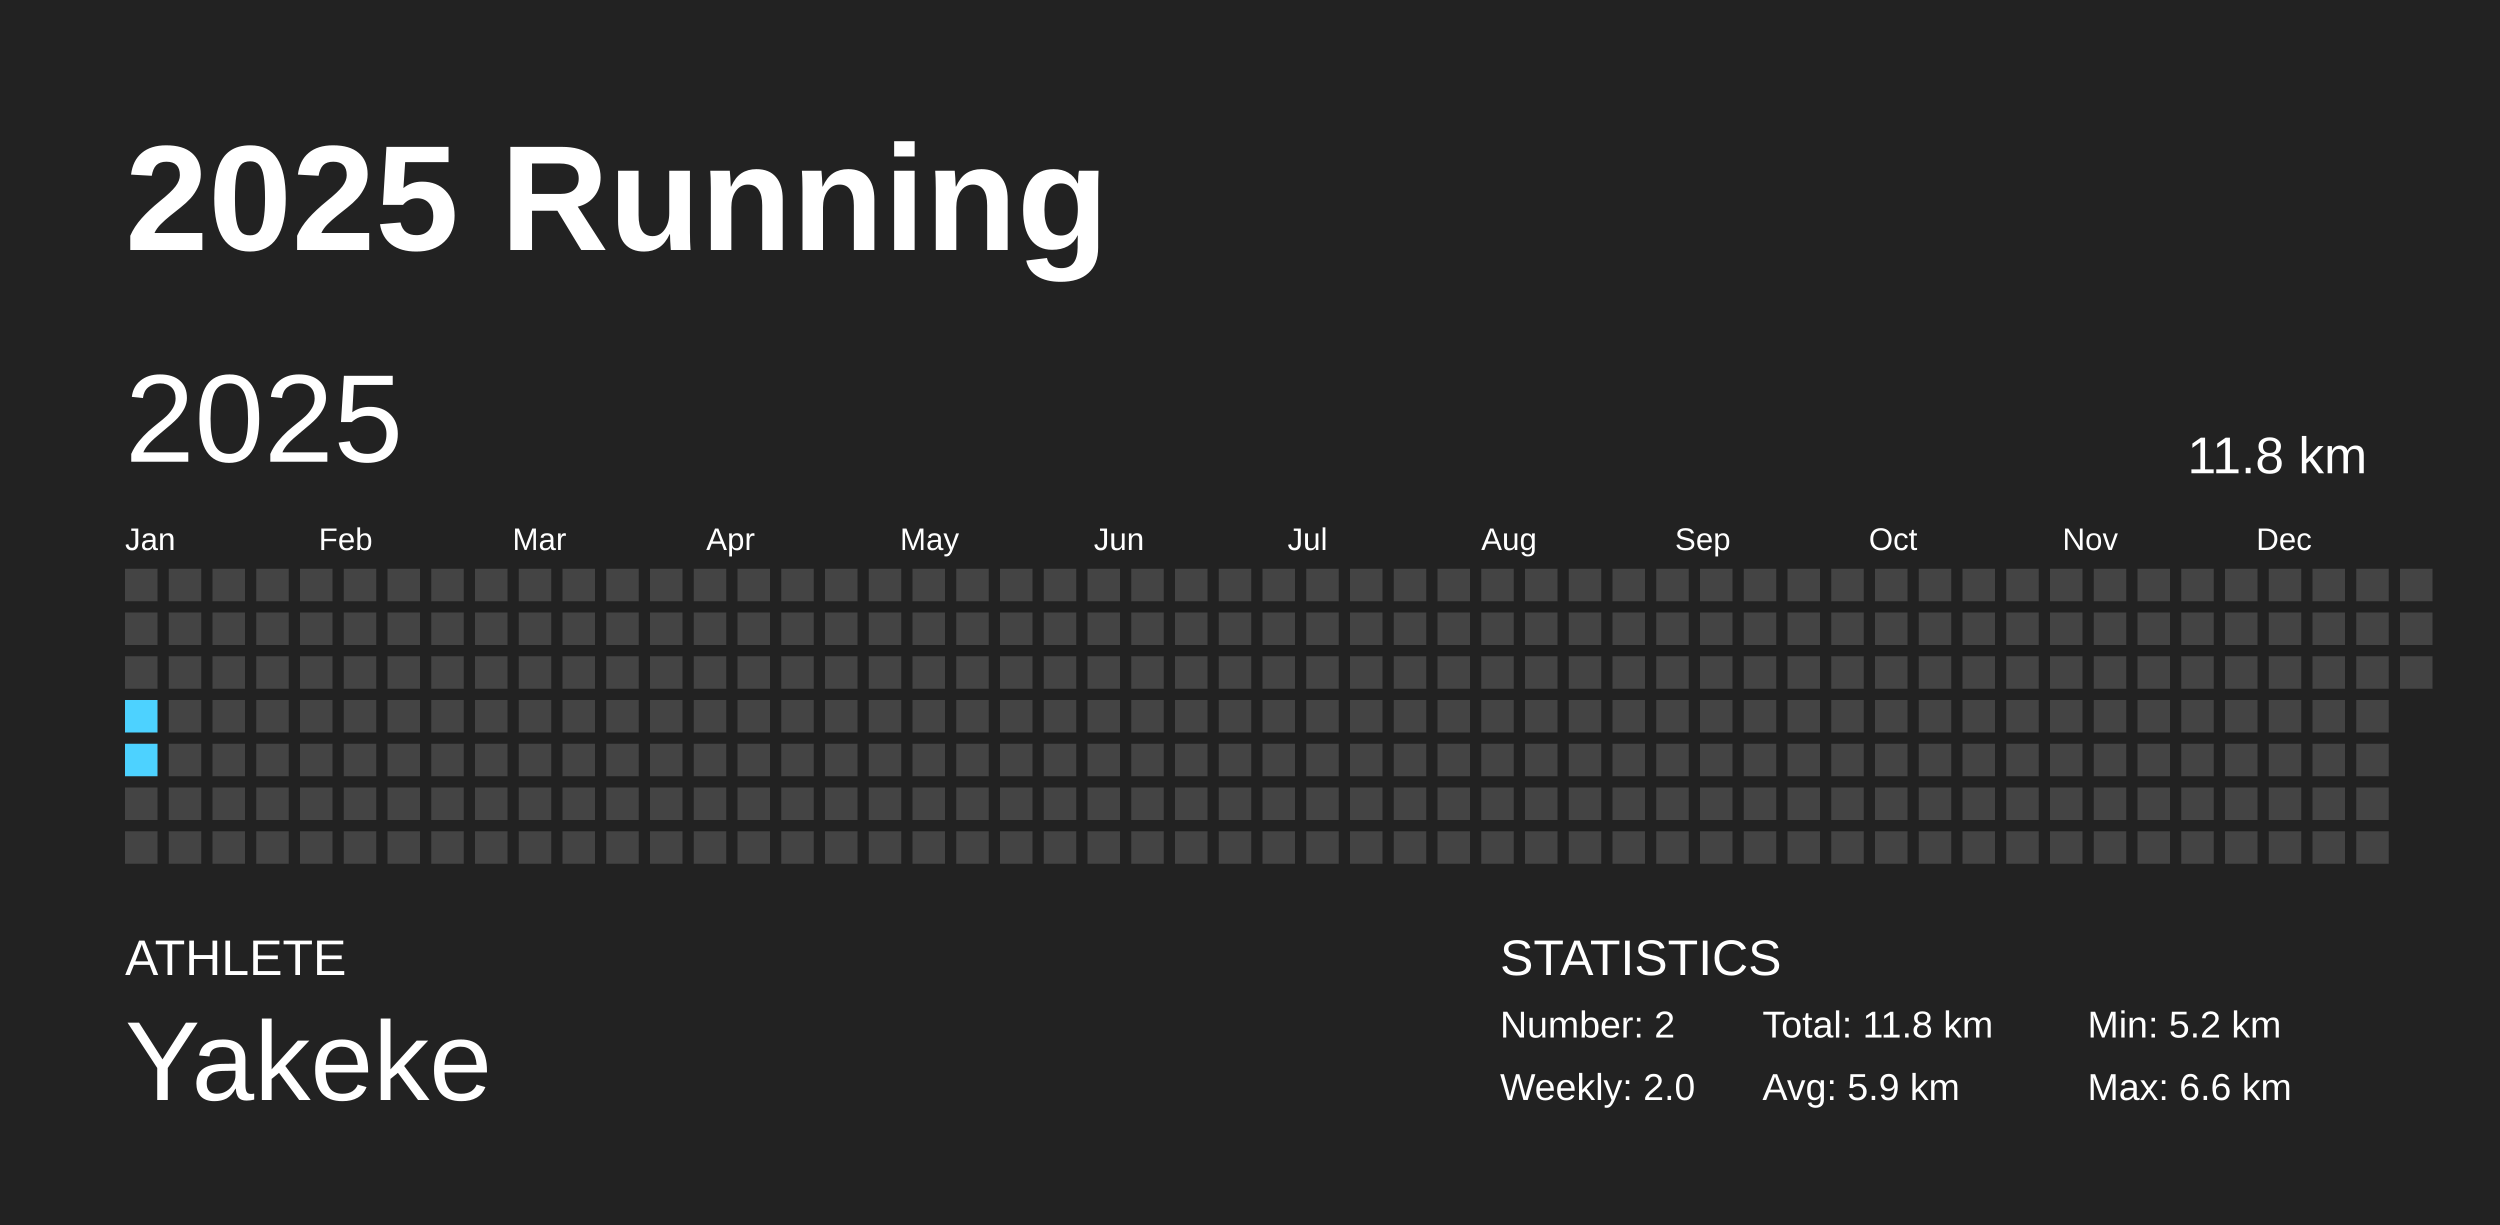
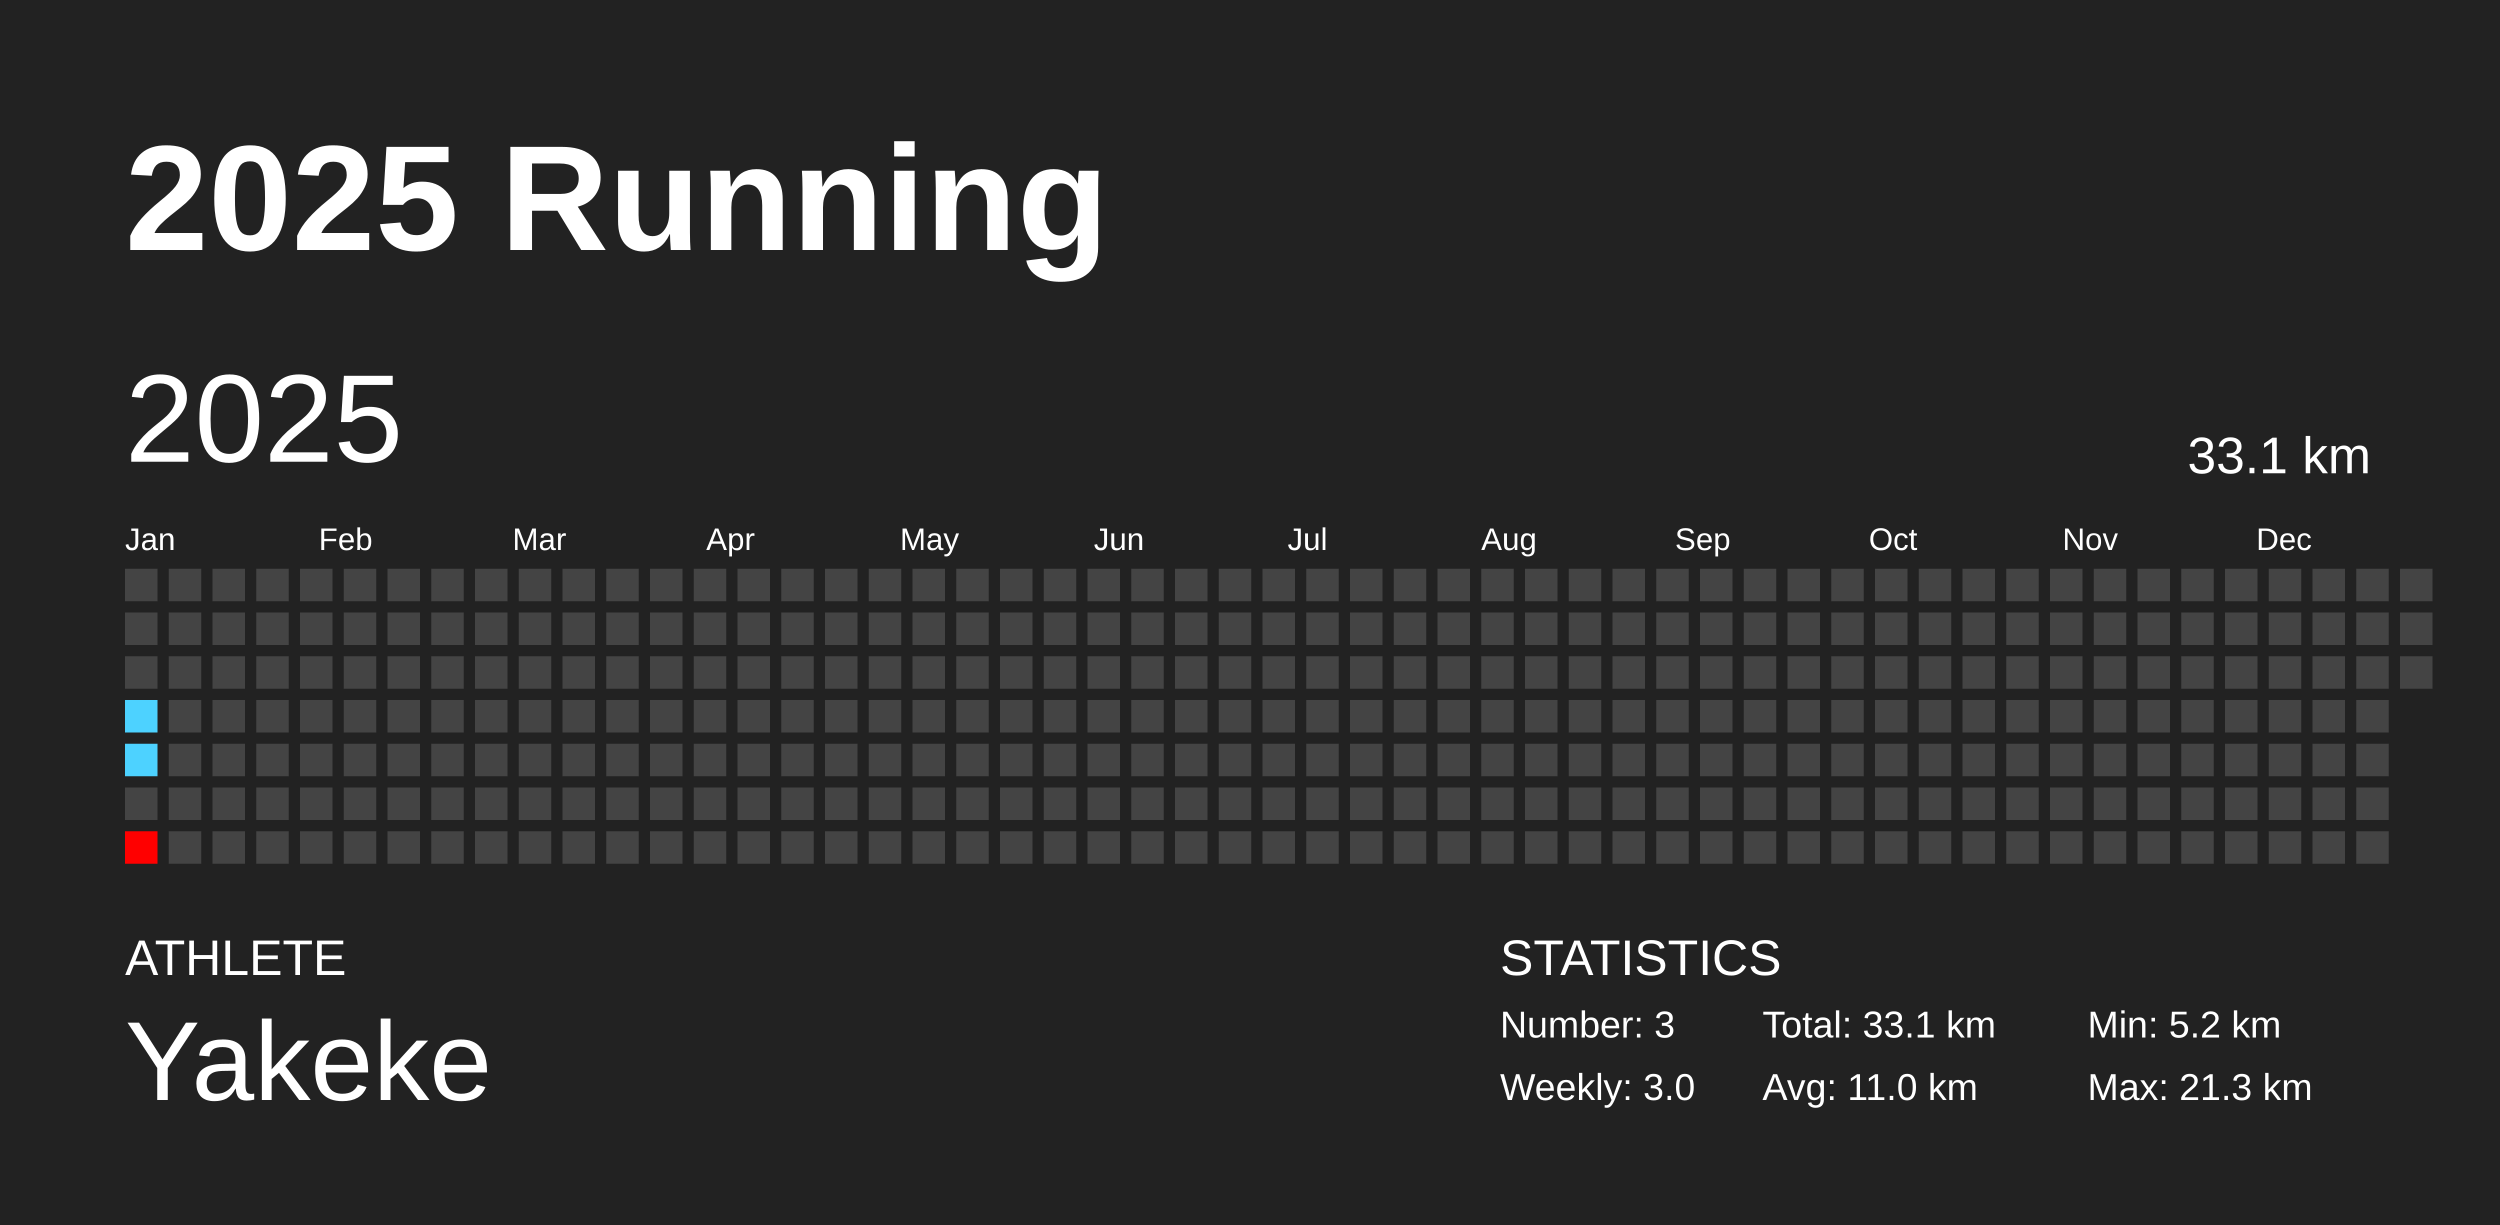
<svg xmlns="http://www.w3.org/2000/svg" baseProfile="full" height="98mm" version="1.1" viewBox="0,0,200,98" width="200mm">
  <defs />
  <rect fill="#222222" height="98" width="200" x="0" y="0" />
  <text fill="#FFFFFF" style="font-size:12px; font-family:Arial; font-weight:bold;" x="10" y="20">2025 Running</text>
  <text fill="#FFFFFF" style="font-size:4px; font-family:Arial" x="10" y="78">ATHLETE</text>
  <text fill="#FFFFFF" style="font-size:9px; font-family:Arial" x="10" y="88">Yakeke</text>
  <text fill="#FFFFFF" style="font-size:4px; font-family:Arial" x="120" y="78">STATISTICS</text>
-   <text fill="#FFFFFF" style="font-size:3px; font-family:Arial" x="120" y="83">Number: 2</text>
-   <text fill="#FFFFFF" style="font-size:3px; font-family:Arial" x="120" y="88">Weekly: 2.0</text>
-   <text fill="#FFFFFF" style="font-size:3px; font-family:Arial" x="141" y="83">Total: 11.8 km</text>
-   <text fill="#FFFFFF" style="font-size:3px; font-family:Arial" x="141" y="88">Avg: 5.9 km</text>
+   <text fill="#FFFFFF" style="font-size:3px; font-family:Arial" x="120" y="83">Number: 3</text>
+   <text fill="#FFFFFF" style="font-size:3px; font-family:Arial" x="120" y="88">Weekly: 3.0</text>
+   <text fill="#FFFFFF" style="font-size:3px; font-family:Arial" x="141" y="83">Total: 33.1 km</text>
+   <text fill="#FFFFFF" style="font-size:3px; font-family:Arial" x="141" y="88">Avg: 11.0 km</text>
  <text fill="#FFFFFF" style="font-size:3px; font-family:Arial" x="167" y="83">Min: 5.2 km</text>
-   <text fill="#FFFFFF" style="font-size:3px; font-family:Arial" x="167" y="88">Max: 6.6 km</text>
+   <text fill="#FFFFFF" style="font-size:3px; font-family:Arial" x="167" y="88">Max: 21.3 km</text>
  <text dominant-baseline="hanging" fill="#FFFFFF" style="font-size:10.0px; font-family:Arial;" x="10" y="30">2025</text>
-   <text dominant-baseline="hanging" fill="#FFFFFF" style="font-size:4.125px; font-family:Arial;" x="175" y="35">11.8 km</text>
+   <text dominant-baseline="hanging" fill="#FFFFFF" style="font-size:4.125px; font-family:Arial;" x="175" y="35">33.1 km</text>
  <text fill="#FFFFFF" style="font-size:2.5px; font-family:Arial" x="10.0" y="44">Jan</text>
  <text fill="#FFFFFF" style="font-size:2.5px; font-family:Arial" x="25.5" y="44">Feb</text>
  <text fill="#FFFFFF" style="font-size:2.5px; font-family:Arial" x="41.0" y="44">Mar</text>
  <text fill="#FFFFFF" style="font-size:2.5px; font-family:Arial" x="56.5" y="44">Apr</text>
  <text fill="#FFFFFF" style="font-size:2.5px; font-family:Arial" x="72.0" y="44">May</text>
  <text fill="#FFFFFF" style="font-size:2.5px; font-family:Arial" x="87.5" y="44">Jun</text>
  <text fill="#FFFFFF" style="font-size:2.5px; font-family:Arial" x="103.0" y="44">Jul</text>
  <text fill="#FFFFFF" style="font-size:2.5px; font-family:Arial" x="118.5" y="44">Aug</text>
  <text fill="#FFFFFF" style="font-size:2.5px; font-family:Arial" x="134.0" y="44">Sep</text>
  <text fill="#FFFFFF" style="font-size:2.5px; font-family:Arial" x="149.5" y="44">Oct</text>
  <text fill="#FFFFFF" style="font-size:2.5px; font-family:Arial" x="165.0" y="44">Nov</text>
  <text fill="#FFFFFF" style="font-size:2.5px; font-family:Arial" x="180.5" y="44">Dec</text>
  <rect fill="#444444" height="2.6" width="2.6" x="10.0" y="45.5" />
  <rect fill="#444444" height="2.6" width="2.6" x="10.0" y="49.0" />
  <rect fill="#444444" height="2.6" width="2.6" x="10.0" y="52.5" />
  <rect fill="#4dd2ff" height="2.6" width="2.6" x="10.0" y="56.0" />
  <rect fill="#4dd2ff" height="2.6" width="2.6" x="10.0" y="59.5" />
  <rect fill="#444444" height="2.6" width="2.6" x="10.0" y="63.0" />
-   <rect fill="#444444" height="2.6" width="2.6" x="10.0" y="66.5" />
+   <rect fill="red" height="2.6" width="2.6" x="10.0" y="66.5" />
  <rect fill="#444444" height="2.6" width="2.6" x="13.5" y="45.5" />
  <rect fill="#444444" height="2.6" width="2.6" x="13.5" y="49.0" />
  <rect fill="#444444" height="2.6" width="2.6" x="13.5" y="52.5" />
  <rect fill="#444444" height="2.6" width="2.6" x="13.5" y="56.0" />
  <rect fill="#444444" height="2.6" width="2.6" x="13.5" y="59.5" />
  <rect fill="#444444" height="2.6" width="2.6" x="13.5" y="63.0" />
  <rect fill="#444444" height="2.6" width="2.6" x="13.5" y="66.5" />
  <rect fill="#444444" height="2.6" width="2.6" x="17.0" y="45.5" />
  <rect fill="#444444" height="2.6" width="2.6" x="17.0" y="49.0" />
  <rect fill="#444444" height="2.6" width="2.6" x="17.0" y="52.5" />
  <rect fill="#444444" height="2.6" width="2.6" x="17.0" y="56.0" />
  <rect fill="#444444" height="2.6" width="2.6" x="17.0" y="59.5" />
  <rect fill="#444444" height="2.6" width="2.6" x="17.0" y="63.0" />
  <rect fill="#444444" height="2.6" width="2.6" x="17.0" y="66.5" />
  <rect fill="#444444" height="2.6" width="2.6" x="20.5" y="45.5" />
  <rect fill="#444444" height="2.6" width="2.6" x="20.5" y="49.0" />
  <rect fill="#444444" height="2.6" width="2.6" x="20.5" y="52.5" />
  <rect fill="#444444" height="2.6" width="2.6" x="20.5" y="56.0" />
  <rect fill="#444444" height="2.6" width="2.6" x="20.5" y="59.5" />
  <rect fill="#444444" height="2.6" width="2.6" x="20.5" y="63.0" />
  <rect fill="#444444" height="2.6" width="2.6" x="20.5" y="66.5" />
  <rect fill="#444444" height="2.6" width="2.6" x="24.0" y="45.5" />
  <rect fill="#444444" height="2.6" width="2.6" x="24.0" y="49.0" />
  <rect fill="#444444" height="2.6" width="2.6" x="24.0" y="52.5" />
  <rect fill="#444444" height="2.6" width="2.6" x="24.0" y="56.0" />
  <rect fill="#444444" height="2.6" width="2.6" x="24.0" y="59.5" />
  <rect fill="#444444" height="2.6" width="2.6" x="24.0" y="63.0" />
  <rect fill="#444444" height="2.6" width="2.6" x="24.0" y="66.5" />
  <rect fill="#444444" height="2.6" width="2.6" x="27.5" y="45.5" />
  <rect fill="#444444" height="2.6" width="2.6" x="27.5" y="49.0" />
  <rect fill="#444444" height="2.6" width="2.6" x="27.5" y="52.5" />
  <rect fill="#444444" height="2.6" width="2.6" x="27.5" y="56.0" />
  <rect fill="#444444" height="2.6" width="2.6" x="27.5" y="59.5" />
  <rect fill="#444444" height="2.6" width="2.6" x="27.5" y="63.0" />
  <rect fill="#444444" height="2.6" width="2.6" x="27.5" y="66.5" />
  <rect fill="#444444" height="2.6" width="2.6" x="31.0" y="45.5" />
  <rect fill="#444444" height="2.6" width="2.6" x="31.0" y="49.0" />
  <rect fill="#444444" height="2.6" width="2.6" x="31.0" y="52.5" />
  <rect fill="#444444" height="2.6" width="2.6" x="31.0" y="56.0" />
  <rect fill="#444444" height="2.6" width="2.6" x="31.0" y="59.5" />
  <rect fill="#444444" height="2.6" width="2.6" x="31.0" y="63.0" />
  <rect fill="#444444" height="2.6" width="2.6" x="31.0" y="66.5" />
  <rect fill="#444444" height="2.6" width="2.6" x="34.5" y="45.5" />
  <rect fill="#444444" height="2.6" width="2.6" x="34.5" y="49.0" />
  <rect fill="#444444" height="2.6" width="2.6" x="34.5" y="52.5" />
  <rect fill="#444444" height="2.6" width="2.6" x="34.5" y="56.0" />
  <rect fill="#444444" height="2.6" width="2.6" x="34.5" y="59.5" />
  <rect fill="#444444" height="2.6" width="2.6" x="34.5" y="63.0" />
  <rect fill="#444444" height="2.6" width="2.6" x="34.5" y="66.5" />
  <rect fill="#444444" height="2.6" width="2.6" x="38.0" y="45.5" />
  <rect fill="#444444" height="2.6" width="2.6" x="38.0" y="49.0" />
  <rect fill="#444444" height="2.6" width="2.6" x="38.0" y="52.5" />
  <rect fill="#444444" height="2.6" width="2.6" x="38.0" y="56.0" />
  <rect fill="#444444" height="2.6" width="2.6" x="38.0" y="59.5" />
  <rect fill="#444444" height="2.6" width="2.6" x="38.0" y="63.0" />
  <rect fill="#444444" height="2.6" width="2.6" x="38.0" y="66.5" />
  <rect fill="#444444" height="2.6" width="2.6" x="41.5" y="45.5" />
  <rect fill="#444444" height="2.6" width="2.6" x="41.5" y="49.0" />
  <rect fill="#444444" height="2.6" width="2.6" x="41.5" y="52.5" />
  <rect fill="#444444" height="2.6" width="2.6" x="41.5" y="56.0" />
  <rect fill="#444444" height="2.6" width="2.6" x="41.5" y="59.5" />
  <rect fill="#444444" height="2.6" width="2.6" x="41.5" y="63.0" />
  <rect fill="#444444" height="2.6" width="2.6" x="41.5" y="66.5" />
  <rect fill="#444444" height="2.6" width="2.6" x="45.0" y="45.5" />
  <rect fill="#444444" height="2.6" width="2.6" x="45.0" y="49.0" />
  <rect fill="#444444" height="2.6" width="2.6" x="45.0" y="52.5" />
  <rect fill="#444444" height="2.6" width="2.6" x="45.0" y="56.0" />
  <rect fill="#444444" height="2.6" width="2.6" x="45.0" y="59.5" />
  <rect fill="#444444" height="2.6" width="2.6" x="45.0" y="63.0" />
  <rect fill="#444444" height="2.6" width="2.6" x="45.0" y="66.5" />
  <rect fill="#444444" height="2.6" width="2.6" x="48.5" y="45.5" />
  <rect fill="#444444" height="2.6" width="2.6" x="48.5" y="49.0" />
  <rect fill="#444444" height="2.6" width="2.6" x="48.5" y="52.5" />
  <rect fill="#444444" height="2.6" width="2.6" x="48.5" y="56.0" />
  <rect fill="#444444" height="2.6" width="2.6" x="48.5" y="59.5" />
  <rect fill="#444444" height="2.6" width="2.6" x="48.5" y="63.0" />
  <rect fill="#444444" height="2.6" width="2.6" x="48.5" y="66.5" />
  <rect fill="#444444" height="2.6" width="2.6" x="52.0" y="45.5" />
  <rect fill="#444444" height="2.6" width="2.6" x="52.0" y="49.0" />
  <rect fill="#444444" height="2.6" width="2.6" x="52.0" y="52.5" />
  <rect fill="#444444" height="2.6" width="2.6" x="52.0" y="56.0" />
  <rect fill="#444444" height="2.6" width="2.6" x="52.0" y="59.5" />
  <rect fill="#444444" height="2.6" width="2.6" x="52.0" y="63.0" />
  <rect fill="#444444" height="2.6" width="2.6" x="52.0" y="66.5" />
  <rect fill="#444444" height="2.6" width="2.6" x="55.5" y="45.5" />
  <rect fill="#444444" height="2.6" width="2.6" x="55.5" y="49.0" />
  <rect fill="#444444" height="2.6" width="2.6" x="55.5" y="52.5" />
  <rect fill="#444444" height="2.6" width="2.6" x="55.5" y="56.0" />
  <rect fill="#444444" height="2.6" width="2.6" x="55.5" y="59.5" />
  <rect fill="#444444" height="2.6" width="2.6" x="55.5" y="63.0" />
  <rect fill="#444444" height="2.6" width="2.6" x="55.5" y="66.5" />
  <rect fill="#444444" height="2.6" width="2.6" x="59.0" y="45.5" />
  <rect fill="#444444" height="2.6" width="2.6" x="59.0" y="49.0" />
  <rect fill="#444444" height="2.6" width="2.6" x="59.0" y="52.5" />
  <rect fill="#444444" height="2.6" width="2.6" x="59.0" y="56.0" />
  <rect fill="#444444" height="2.6" width="2.6" x="59.0" y="59.5" />
  <rect fill="#444444" height="2.6" width="2.6" x="59.0" y="63.0" />
  <rect fill="#444444" height="2.6" width="2.6" x="59.0" y="66.5" />
  <rect fill="#444444" height="2.6" width="2.6" x="62.5" y="45.5" />
  <rect fill="#444444" height="2.6" width="2.6" x="62.5" y="49.0" />
  <rect fill="#444444" height="2.6" width="2.6" x="62.5" y="52.5" />
  <rect fill="#444444" height="2.6" width="2.6" x="62.5" y="56.0" />
  <rect fill="#444444" height="2.6" width="2.6" x="62.5" y="59.5" />
  <rect fill="#444444" height="2.6" width="2.6" x="62.5" y="63.0" />
  <rect fill="#444444" height="2.6" width="2.6" x="62.5" y="66.5" />
  <rect fill="#444444" height="2.6" width="2.6" x="66.0" y="45.5" />
  <rect fill="#444444" height="2.6" width="2.6" x="66.0" y="49.0" />
  <rect fill="#444444" height="2.6" width="2.6" x="66.0" y="52.5" />
  <rect fill="#444444" height="2.6" width="2.6" x="66.0" y="56.0" />
  <rect fill="#444444" height="2.6" width="2.6" x="66.0" y="59.5" />
  <rect fill="#444444" height="2.6" width="2.6" x="66.0" y="63.0" />
  <rect fill="#444444" height="2.6" width="2.6" x="66.0" y="66.5" />
  <rect fill="#444444" height="2.6" width="2.6" x="69.5" y="45.5" />
  <rect fill="#444444" height="2.6" width="2.6" x="69.5" y="49.0" />
  <rect fill="#444444" height="2.6" width="2.6" x="69.5" y="52.5" />
  <rect fill="#444444" height="2.6" width="2.6" x="69.5" y="56.0" />
  <rect fill="#444444" height="2.6" width="2.6" x="69.5" y="59.5" />
  <rect fill="#444444" height="2.6" width="2.6" x="69.5" y="63.0" />
  <rect fill="#444444" height="2.6" width="2.6" x="69.5" y="66.5" />
  <rect fill="#444444" height="2.6" width="2.6" x="73.0" y="45.5" />
  <rect fill="#444444" height="2.6" width="2.6" x="73.0" y="49.0" />
  <rect fill="#444444" height="2.6" width="2.6" x="73.0" y="52.5" />
  <rect fill="#444444" height="2.6" width="2.6" x="73.0" y="56.0" />
  <rect fill="#444444" height="2.6" width="2.6" x="73.0" y="59.5" />
  <rect fill="#444444" height="2.6" width="2.6" x="73.0" y="63.0" />
  <rect fill="#444444" height="2.6" width="2.6" x="73.0" y="66.5" />
  <rect fill="#444444" height="2.6" width="2.6" x="76.5" y="45.5" />
  <rect fill="#444444" height="2.6" width="2.6" x="76.5" y="49.0" />
  <rect fill="#444444" height="2.6" width="2.6" x="76.5" y="52.5" />
  <rect fill="#444444" height="2.6" width="2.6" x="76.5" y="56.0" />
  <rect fill="#444444" height="2.6" width="2.6" x="76.5" y="59.5" />
  <rect fill="#444444" height="2.6" width="2.6" x="76.5" y="63.0" />
  <rect fill="#444444" height="2.6" width="2.6" x="76.5" y="66.5" />
  <rect fill="#444444" height="2.6" width="2.6" x="80.0" y="45.5" />
  <rect fill="#444444" height="2.6" width="2.6" x="80.0" y="49.0" />
  <rect fill="#444444" height="2.6" width="2.6" x="80.0" y="52.5" />
  <rect fill="#444444" height="2.6" width="2.6" x="80.0" y="56.0" />
  <rect fill="#444444" height="2.6" width="2.6" x="80.0" y="59.5" />
  <rect fill="#444444" height="2.6" width="2.6" x="80.0" y="63.0" />
  <rect fill="#444444" height="2.6" width="2.6" x="80.0" y="66.5" />
  <rect fill="#444444" height="2.6" width="2.6" x="83.5" y="45.5" />
  <rect fill="#444444" height="2.6" width="2.6" x="83.5" y="49.0" />
  <rect fill="#444444" height="2.6" width="2.6" x="83.5" y="52.5" />
  <rect fill="#444444" height="2.6" width="2.6" x="83.5" y="56.0" />
  <rect fill="#444444" height="2.6" width="2.6" x="83.5" y="59.5" />
  <rect fill="#444444" height="2.6" width="2.6" x="83.5" y="63.0" />
  <rect fill="#444444" height="2.6" width="2.6" x="83.5" y="66.5" />
  <rect fill="#444444" height="2.6" width="2.6" x="87.0" y="45.5" />
  <rect fill="#444444" height="2.6" width="2.6" x="87.0" y="49.0" />
  <rect fill="#444444" height="2.6" width="2.6" x="87.0" y="52.5" />
  <rect fill="#444444" height="2.6" width="2.6" x="87.0" y="56.0" />
  <rect fill="#444444" height="2.6" width="2.6" x="87.0" y="59.5" />
  <rect fill="#444444" height="2.6" width="2.6" x="87.0" y="63.0" />
  <rect fill="#444444" height="2.6" width="2.6" x="87.0" y="66.5" />
  <rect fill="#444444" height="2.6" width="2.6" x="90.5" y="45.5" />
  <rect fill="#444444" height="2.6" width="2.6" x="90.5" y="49.0" />
  <rect fill="#444444" height="2.6" width="2.6" x="90.5" y="52.5" />
  <rect fill="#444444" height="2.6" width="2.6" x="90.5" y="56.0" />
  <rect fill="#444444" height="2.6" width="2.6" x="90.5" y="59.5" />
  <rect fill="#444444" height="2.6" width="2.6" x="90.5" y="63.0" />
  <rect fill="#444444" height="2.6" width="2.6" x="90.5" y="66.5" />
  <rect fill="#444444" height="2.6" width="2.6" x="94.0" y="45.5" />
  <rect fill="#444444" height="2.6" width="2.6" x="94.0" y="49.0" />
  <rect fill="#444444" height="2.6" width="2.6" x="94.0" y="52.5" />
  <rect fill="#444444" height="2.6" width="2.6" x="94.0" y="56.0" />
  <rect fill="#444444" height="2.6" width="2.6" x="94.0" y="59.5" />
  <rect fill="#444444" height="2.6" width="2.6" x="94.0" y="63.0" />
  <rect fill="#444444" height="2.6" width="2.6" x="94.0" y="66.5" />
  <rect fill="#444444" height="2.6" width="2.6" x="97.5" y="45.5" />
  <rect fill="#444444" height="2.6" width="2.6" x="97.5" y="49.0" />
  <rect fill="#444444" height="2.6" width="2.6" x="97.5" y="52.5" />
  <rect fill="#444444" height="2.6" width="2.6" x="97.5" y="56.0" />
  <rect fill="#444444" height="2.6" width="2.6" x="97.5" y="59.5" />
  <rect fill="#444444" height="2.6" width="2.6" x="97.5" y="63.0" />
  <rect fill="#444444" height="2.6" width="2.6" x="97.5" y="66.5" />
  <rect fill="#444444" height="2.6" width="2.6" x="101.0" y="45.5" />
  <rect fill="#444444" height="2.6" width="2.6" x="101.0" y="49.0" />
  <rect fill="#444444" height="2.6" width="2.6" x="101.0" y="52.5" />
  <rect fill="#444444" height="2.6" width="2.6" x="101.0" y="56.0" />
  <rect fill="#444444" height="2.6" width="2.6" x="101.0" y="59.5" />
  <rect fill="#444444" height="2.6" width="2.6" x="101.0" y="63.0" />
  <rect fill="#444444" height="2.6" width="2.6" x="101.0" y="66.5" />
  <rect fill="#444444" height="2.6" width="2.6" x="104.5" y="45.5" />
  <rect fill="#444444" height="2.6" width="2.6" x="104.5" y="49.0" />
  <rect fill="#444444" height="2.6" width="2.6" x="104.5" y="52.5" />
  <rect fill="#444444" height="2.6" width="2.6" x="104.5" y="56.0" />
  <rect fill="#444444" height="2.6" width="2.6" x="104.5" y="59.5" />
  <rect fill="#444444" height="2.6" width="2.6" x="104.5" y="63.0" />
  <rect fill="#444444" height="2.6" width="2.6" x="104.5" y="66.5" />
  <rect fill="#444444" height="2.6" width="2.6" x="108.0" y="45.5" />
  <rect fill="#444444" height="2.6" width="2.6" x="108.0" y="49.0" />
  <rect fill="#444444" height="2.6" width="2.6" x="108.0" y="52.5" />
  <rect fill="#444444" height="2.6" width="2.6" x="108.0" y="56.0" />
  <rect fill="#444444" height="2.6" width="2.6" x="108.0" y="59.5" />
  <rect fill="#444444" height="2.6" width="2.6" x="108.0" y="63.0" />
  <rect fill="#444444" height="2.6" width="2.6" x="108.0" y="66.5" />
  <rect fill="#444444" height="2.6" width="2.6" x="111.5" y="45.5" />
  <rect fill="#444444" height="2.6" width="2.6" x="111.5" y="49.0" />
  <rect fill="#444444" height="2.6" width="2.6" x="111.5" y="52.5" />
  <rect fill="#444444" height="2.6" width="2.6" x="111.5" y="56.0" />
  <rect fill="#444444" height="2.6" width="2.6" x="111.5" y="59.5" />
  <rect fill="#444444" height="2.6" width="2.6" x="111.5" y="63.0" />
  <rect fill="#444444" height="2.6" width="2.6" x="111.5" y="66.5" />
  <rect fill="#444444" height="2.6" width="2.6" x="115.0" y="45.5" />
  <rect fill="#444444" height="2.6" width="2.6" x="115.0" y="49.0" />
  <rect fill="#444444" height="2.6" width="2.6" x="115.0" y="52.5" />
  <rect fill="#444444" height="2.6" width="2.6" x="115.0" y="56.0" />
  <rect fill="#444444" height="2.6" width="2.6" x="115.0" y="59.5" />
  <rect fill="#444444" height="2.6" width="2.6" x="115.0" y="63.0" />
  <rect fill="#444444" height="2.6" width="2.6" x="115.0" y="66.5" />
  <rect fill="#444444" height="2.6" width="2.6" x="118.5" y="45.5" />
  <rect fill="#444444" height="2.6" width="2.6" x="118.5" y="49.0" />
  <rect fill="#444444" height="2.6" width="2.6" x="118.5" y="52.5" />
  <rect fill="#444444" height="2.6" width="2.6" x="118.5" y="56.0" />
  <rect fill="#444444" height="2.6" width="2.6" x="118.5" y="59.5" />
  <rect fill="#444444" height="2.6" width="2.6" x="118.5" y="63.0" />
  <rect fill="#444444" height="2.6" width="2.6" x="118.5" y="66.5" />
  <rect fill="#444444" height="2.6" width="2.6" x="122.0" y="45.5" />
  <rect fill="#444444" height="2.6" width="2.6" x="122.0" y="49.0" />
  <rect fill="#444444" height="2.6" width="2.6" x="122.0" y="52.5" />
  <rect fill="#444444" height="2.6" width="2.6" x="122.0" y="56.0" />
  <rect fill="#444444" height="2.6" width="2.6" x="122.0" y="59.5" />
  <rect fill="#444444" height="2.6" width="2.6" x="122.0" y="63.0" />
  <rect fill="#444444" height="2.6" width="2.6" x="122.0" y="66.5" />
  <rect fill="#444444" height="2.6" width="2.6" x="125.5" y="45.5" />
  <rect fill="#444444" height="2.6" width="2.6" x="125.5" y="49.0" />
  <rect fill="#444444" height="2.6" width="2.6" x="125.5" y="52.5" />
  <rect fill="#444444" height="2.6" width="2.6" x="125.5" y="56.0" />
  <rect fill="#444444" height="2.6" width="2.6" x="125.5" y="59.5" />
  <rect fill="#444444" height="2.6" width="2.6" x="125.5" y="63.0" />
  <rect fill="#444444" height="2.6" width="2.6" x="125.5" y="66.5" />
  <rect fill="#444444" height="2.6" width="2.6" x="129.0" y="45.5" />
  <rect fill="#444444" height="2.6" width="2.6" x="129.0" y="49.0" />
  <rect fill="#444444" height="2.6" width="2.6" x="129.0" y="52.5" />
  <rect fill="#444444" height="2.6" width="2.6" x="129.0" y="56.0" />
  <rect fill="#444444" height="2.6" width="2.6" x="129.0" y="59.5" />
  <rect fill="#444444" height="2.6" width="2.6" x="129.0" y="63.0" />
  <rect fill="#444444" height="2.6" width="2.6" x="129.0" y="66.5" />
  <rect fill="#444444" height="2.6" width="2.6" x="132.5" y="45.5" />
  <rect fill="#444444" height="2.6" width="2.6" x="132.5" y="49.0" />
  <rect fill="#444444" height="2.6" width="2.6" x="132.5" y="52.5" />
  <rect fill="#444444" height="2.6" width="2.6" x="132.5" y="56.0" />
  <rect fill="#444444" height="2.6" width="2.6" x="132.5" y="59.5" />
  <rect fill="#444444" height="2.6" width="2.6" x="132.5" y="63.0" />
  <rect fill="#444444" height="2.6" width="2.6" x="132.5" y="66.5" />
  <rect fill="#444444" height="2.6" width="2.6" x="136.0" y="45.5" />
  <rect fill="#444444" height="2.6" width="2.6" x="136.0" y="49.0" />
  <rect fill="#444444" height="2.6" width="2.6" x="136.0" y="52.5" />
  <rect fill="#444444" height="2.6" width="2.6" x="136.0" y="56.0" />
  <rect fill="#444444" height="2.6" width="2.6" x="136.0" y="59.5" />
  <rect fill="#444444" height="2.6" width="2.6" x="136.0" y="63.0" />
  <rect fill="#444444" height="2.6" width="2.6" x="136.0" y="66.5" />
  <rect fill="#444444" height="2.6" width="2.6" x="139.5" y="45.5" />
  <rect fill="#444444" height="2.6" width="2.6" x="139.5" y="49.0" />
  <rect fill="#444444" height="2.6" width="2.6" x="139.5" y="52.5" />
  <rect fill="#444444" height="2.6" width="2.6" x="139.5" y="56.0" />
  <rect fill="#444444" height="2.6" width="2.6" x="139.5" y="59.5" />
  <rect fill="#444444" height="2.6" width="2.6" x="139.5" y="63.0" />
  <rect fill="#444444" height="2.6" width="2.6" x="139.5" y="66.5" />
  <rect fill="#444444" height="2.6" width="2.6" x="143.0" y="45.5" />
  <rect fill="#444444" height="2.6" width="2.6" x="143.0" y="49.0" />
  <rect fill="#444444" height="2.6" width="2.6" x="143.0" y="52.5" />
  <rect fill="#444444" height="2.6" width="2.6" x="143.0" y="56.0" />
  <rect fill="#444444" height="2.6" width="2.6" x="143.0" y="59.5" />
  <rect fill="#444444" height="2.6" width="2.6" x="143.0" y="63.0" />
  <rect fill="#444444" height="2.6" width="2.6" x="143.0" y="66.5" />
  <rect fill="#444444" height="2.6" width="2.6" x="146.5" y="45.5" />
  <rect fill="#444444" height="2.6" width="2.6" x="146.5" y="49.0" />
  <rect fill="#444444" height="2.6" width="2.6" x="146.5" y="52.5" />
  <rect fill="#444444" height="2.6" width="2.6" x="146.5" y="56.0" />
  <rect fill="#444444" height="2.6" width="2.6" x="146.5" y="59.5" />
  <rect fill="#444444" height="2.6" width="2.6" x="146.5" y="63.0" />
  <rect fill="#444444" height="2.6" width="2.6" x="146.5" y="66.5" />
  <rect fill="#444444" height="2.6" width="2.6" x="150.0" y="45.5" />
  <rect fill="#444444" height="2.6" width="2.6" x="150.0" y="49.0" />
  <rect fill="#444444" height="2.6" width="2.6" x="150.0" y="52.5" />
  <rect fill="#444444" height="2.6" width="2.6" x="150.0" y="56.0" />
  <rect fill="#444444" height="2.6" width="2.6" x="150.0" y="59.5" />
  <rect fill="#444444" height="2.6" width="2.6" x="150.0" y="63.0" />
  <rect fill="#444444" height="2.6" width="2.6" x="150.0" y="66.5" />
  <rect fill="#444444" height="2.6" width="2.6" x="153.5" y="45.5" />
  <rect fill="#444444" height="2.6" width="2.6" x="153.5" y="49.0" />
  <rect fill="#444444" height="2.6" width="2.6" x="153.5" y="52.5" />
  <rect fill="#444444" height="2.6" width="2.6" x="153.5" y="56.0" />
  <rect fill="#444444" height="2.6" width="2.6" x="153.5" y="59.5" />
  <rect fill="#444444" height="2.6" width="2.6" x="153.5" y="63.0" />
  <rect fill="#444444" height="2.6" width="2.6" x="153.5" y="66.5" />
  <rect fill="#444444" height="2.6" width="2.6" x="157.0" y="45.5" />
  <rect fill="#444444" height="2.6" width="2.6" x="157.0" y="49.0" />
  <rect fill="#444444" height="2.6" width="2.6" x="157.0" y="52.5" />
  <rect fill="#444444" height="2.6" width="2.6" x="157.0" y="56.0" />
  <rect fill="#444444" height="2.6" width="2.6" x="157.0" y="59.5" />
  <rect fill="#444444" height="2.6" width="2.6" x="157.0" y="63.0" />
  <rect fill="#444444" height="2.6" width="2.6" x="157.0" y="66.5" />
  <rect fill="#444444" height="2.6" width="2.6" x="160.5" y="45.5" />
  <rect fill="#444444" height="2.6" width="2.6" x="160.5" y="49.0" />
  <rect fill="#444444" height="2.6" width="2.6" x="160.5" y="52.5" />
  <rect fill="#444444" height="2.6" width="2.6" x="160.5" y="56.0" />
  <rect fill="#444444" height="2.6" width="2.6" x="160.5" y="59.5" />
  <rect fill="#444444" height="2.6" width="2.6" x="160.5" y="63.0" />
  <rect fill="#444444" height="2.6" width="2.6" x="160.5" y="66.5" />
  <rect fill="#444444" height="2.6" width="2.6" x="164.0" y="45.5" />
  <rect fill="#444444" height="2.6" width="2.6" x="164.0" y="49.0" />
  <rect fill="#444444" height="2.6" width="2.6" x="164.0" y="52.5" />
  <rect fill="#444444" height="2.6" width="2.6" x="164.0" y="56.0" />
  <rect fill="#444444" height="2.6" width="2.6" x="164.0" y="59.5" />
  <rect fill="#444444" height="2.6" width="2.6" x="164.0" y="63.0" />
  <rect fill="#444444" height="2.6" width="2.6" x="164.0" y="66.5" />
  <rect fill="#444444" height="2.6" width="2.6" x="167.5" y="45.5" />
  <rect fill="#444444" height="2.6" width="2.6" x="167.5" y="49.0" />
  <rect fill="#444444" height="2.6" width="2.6" x="167.5" y="52.5" />
  <rect fill="#444444" height="2.6" width="2.6" x="167.5" y="56.0" />
  <rect fill="#444444" height="2.6" width="2.6" x="167.5" y="59.5" />
  <rect fill="#444444" height="2.6" width="2.6" x="167.5" y="63.0" />
  <rect fill="#444444" height="2.6" width="2.6" x="167.5" y="66.5" />
  <rect fill="#444444" height="2.6" width="2.6" x="171.0" y="45.5" />
  <rect fill="#444444" height="2.6" width="2.6" x="171.0" y="49.0" />
  <rect fill="#444444" height="2.6" width="2.6" x="171.0" y="52.5" />
  <rect fill="#444444" height="2.6" width="2.6" x="171.0" y="56.0" />
  <rect fill="#444444" height="2.6" width="2.6" x="171.0" y="59.5" />
  <rect fill="#444444" height="2.6" width="2.6" x="171.0" y="63.0" />
  <rect fill="#444444" height="2.6" width="2.6" x="171.0" y="66.5" />
  <rect fill="#444444" height="2.6" width="2.6" x="174.5" y="45.5" />
  <rect fill="#444444" height="2.6" width="2.6" x="174.5" y="49.0" />
  <rect fill="#444444" height="2.6" width="2.6" x="174.5" y="52.5" />
  <rect fill="#444444" height="2.6" width="2.6" x="174.5" y="56.0" />
  <rect fill="#444444" height="2.6" width="2.6" x="174.5" y="59.5" />
  <rect fill="#444444" height="2.6" width="2.6" x="174.5" y="63.0" />
  <rect fill="#444444" height="2.6" width="2.6" x="174.5" y="66.5" />
  <rect fill="#444444" height="2.6" width="2.6" x="178.0" y="45.5" />
  <rect fill="#444444" height="2.6" width="2.6" x="178.0" y="49.0" />
  <rect fill="#444444" height="2.6" width="2.6" x="178.0" y="52.5" />
  <rect fill="#444444" height="2.6" width="2.6" x="178.0" y="56.0" />
  <rect fill="#444444" height="2.6" width="2.6" x="178.0" y="59.5" />
  <rect fill="#444444" height="2.6" width="2.6" x="178.0" y="63.0" />
  <rect fill="#444444" height="2.6" width="2.6" x="178.0" y="66.5" />
  <rect fill="#444444" height="2.6" width="2.6" x="181.5" y="45.5" />
  <rect fill="#444444" height="2.6" width="2.6" x="181.5" y="49.0" />
  <rect fill="#444444" height="2.6" width="2.6" x="181.5" y="52.5" />
  <rect fill="#444444" height="2.6" width="2.6" x="181.5" y="56.0" />
  <rect fill="#444444" height="2.6" width="2.6" x="181.5" y="59.5" />
  <rect fill="#444444" height="2.6" width="2.6" x="181.5" y="63.0" />
  <rect fill="#444444" height="2.6" width="2.6" x="181.5" y="66.5" />
  <rect fill="#444444" height="2.6" width="2.6" x="185.0" y="45.5" />
  <rect fill="#444444" height="2.6" width="2.6" x="185.0" y="49.0" />
  <rect fill="#444444" height="2.6" width="2.6" x="185.0" y="52.5" />
  <rect fill="#444444" height="2.6" width="2.6" x="185.0" y="56.0" />
  <rect fill="#444444" height="2.6" width="2.6" x="185.0" y="59.5" />
  <rect fill="#444444" height="2.6" width="2.6" x="185.0" y="63.0" />
  <rect fill="#444444" height="2.6" width="2.6" x="185.0" y="66.5" />
  <rect fill="#444444" height="2.6" width="2.6" x="188.5" y="45.5" />
  <rect fill="#444444" height="2.6" width="2.6" x="188.5" y="49.0" />
  <rect fill="#444444" height="2.6" width="2.6" x="188.5" y="52.5" />
  <rect fill="#444444" height="2.6" width="2.6" x="188.5" y="56.0" />
  <rect fill="#444444" height="2.6" width="2.6" x="188.5" y="59.5" />
  <rect fill="#444444" height="2.6" width="2.6" x="188.5" y="63.0" />
  <rect fill="#444444" height="2.6" width="2.6" x="188.5" y="66.5" />
  <rect fill="#444444" height="2.6" width="2.6" x="192.0" y="45.5" />
  <rect fill="#444444" height="2.6" width="2.6" x="192.0" y="49.0" />
  <rect fill="#444444" height="2.6" width="2.6" x="192.0" y="52.5" />
</svg>
